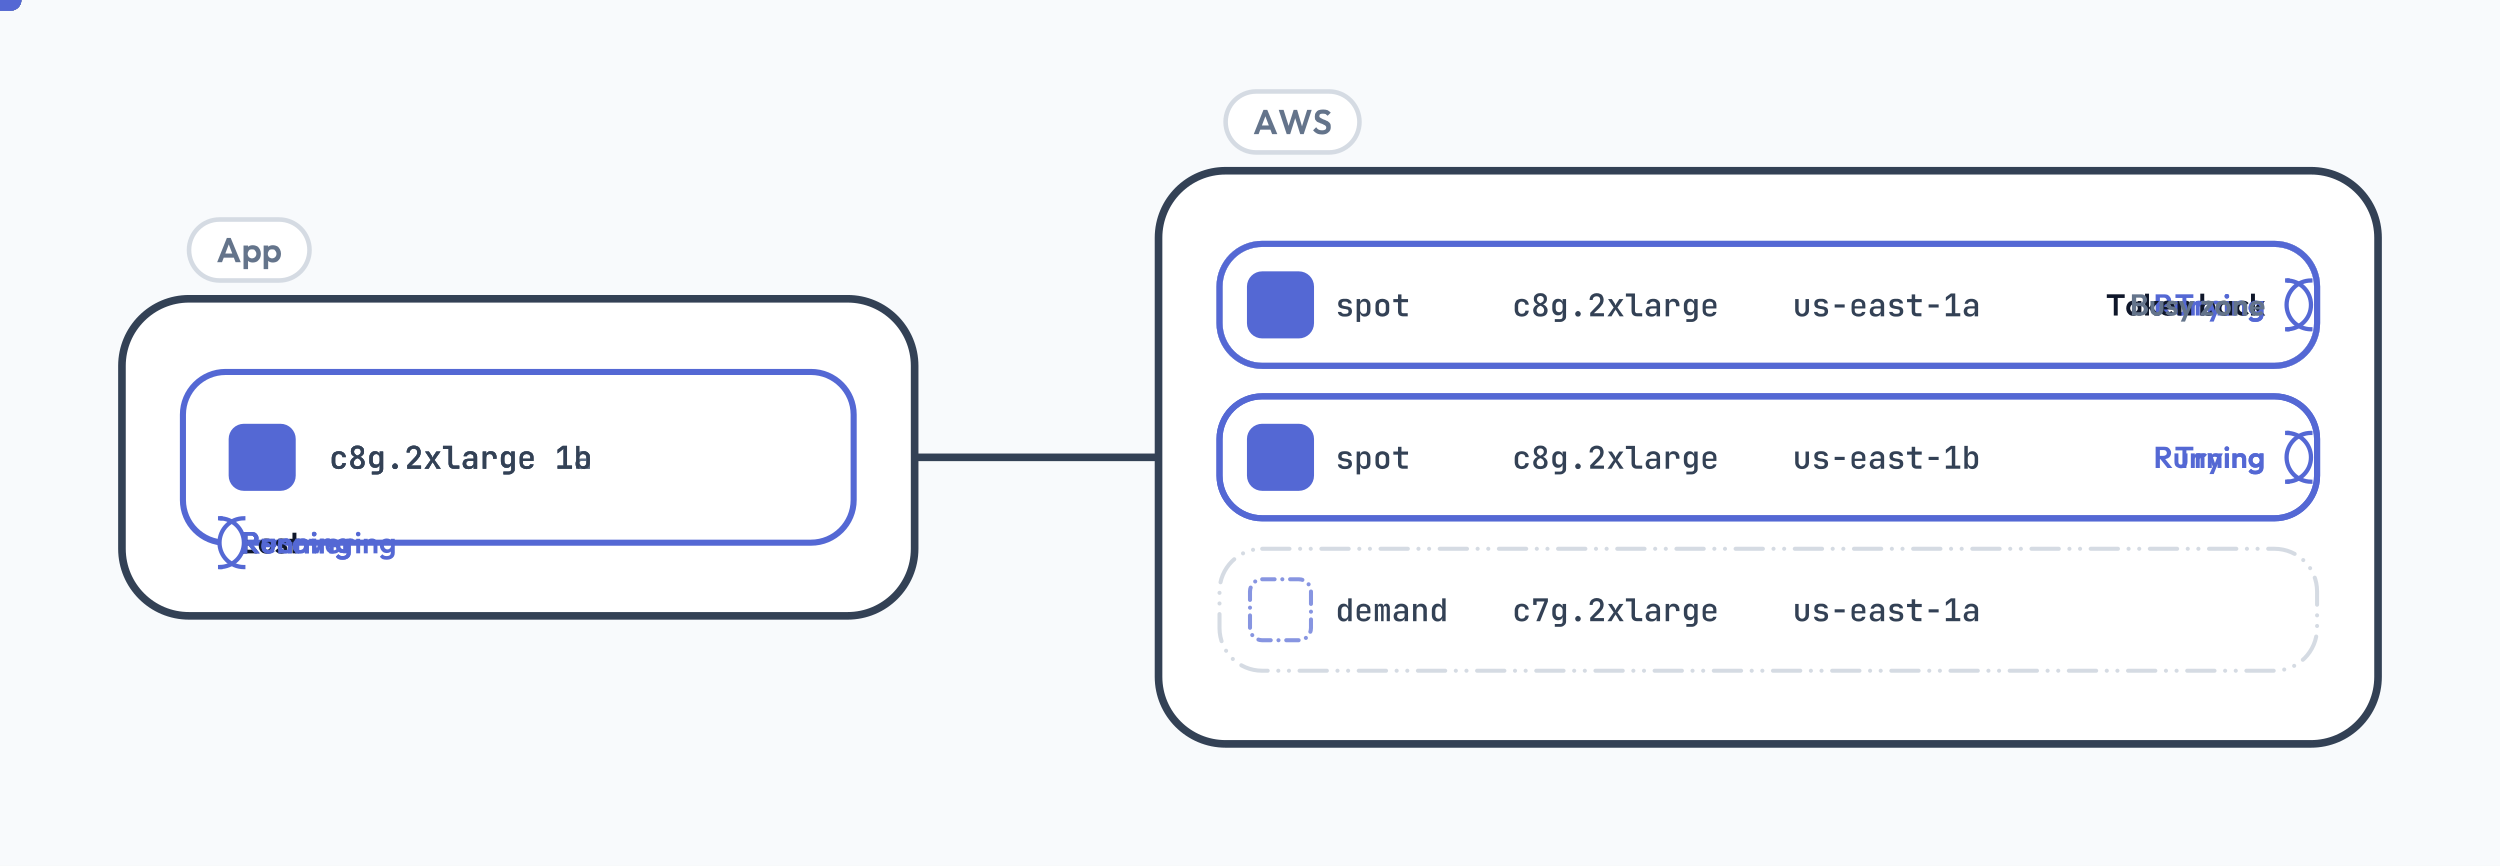
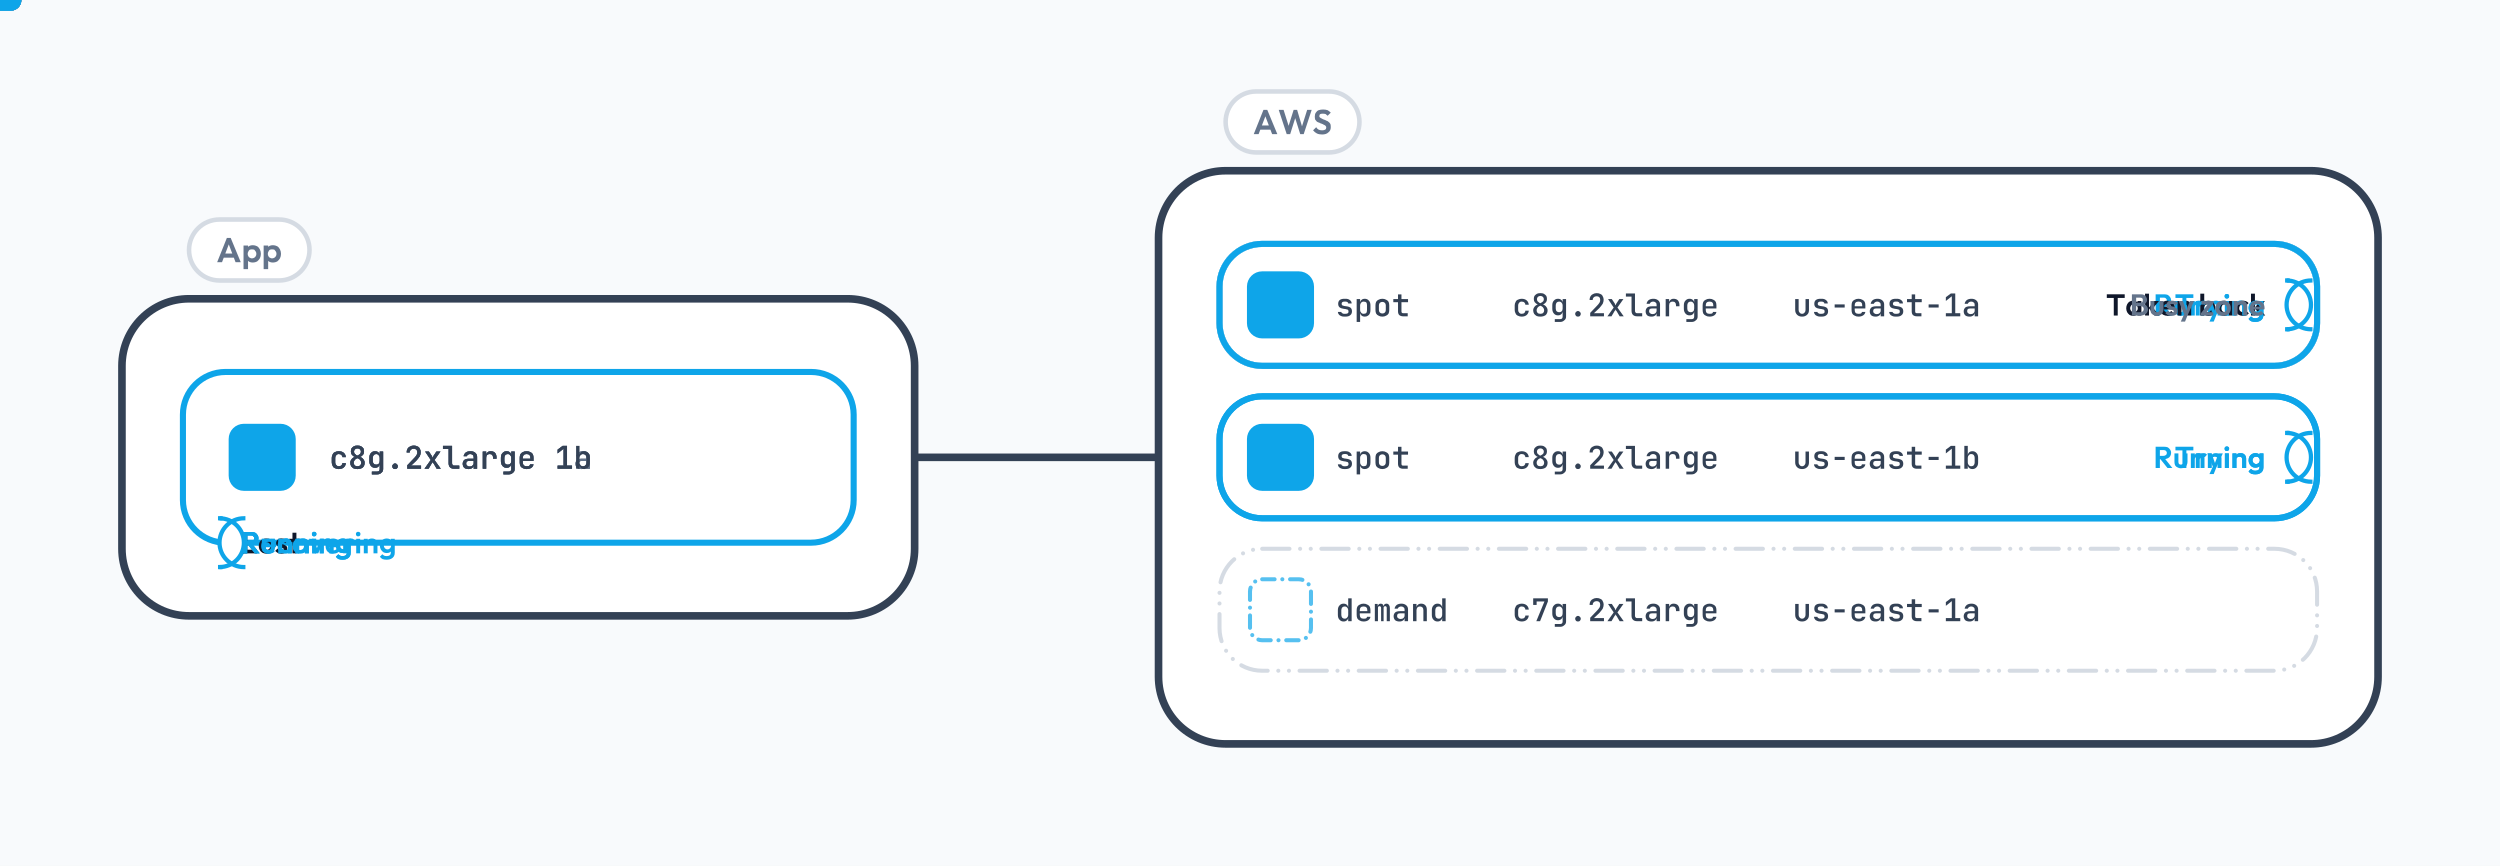
<svg xmlns="http://www.w3.org/2000/svg" viewBox="0 0 820 284" width="820" height="284">
  <style>
@keyframes a1{-1.420%{opacity:0}0.000%{opacity:1}19.318%{opacity:1}20.739%{opacity:0}100.000%{opacity:0}}
.a1{animation:a1 26.40s ease-in-out infinite}
@keyframes a2{0.000%{opacity:0}17.898%{opacity:0}19.318%{opacity:1}95.455%{opacity:1}96.875%{opacity:0}100.000%{opacity:0}}
.a2{animation:a2 26.40s ease-in-out infinite}
@keyframes a3{0.000%{opacity:1}19.318%{opacity:1}22.159%{opacity:0}98.295%{opacity:0}100.000%{opacity:1}}
.a3{animation:a3 26.40s ease-in-out infinite}
@keyframes a4{0.000%{opacity:0}53.693%{opacity:0}55.114%{opacity:1}59.659%{opacity:1}61.080%{opacity:0}100.000%{opacity:0}}
.a4{animation:a4 26.40s ease-in-out infinite}
@keyframes a5{0.000%{opacity:0}69.602%{opacity:0}71.023%{opacity:1}75.568%{opacity:1}76.989%{opacity:0}100.000%{opacity:0}}
.a5{animation:a5 26.40s ease-in-out infinite}
@keyframes a6{0.000%{opacity:0}74.148%{opacity:0}75.568%{opacity:1}95.455%{opacity:1}96.875%{opacity:0}100.000%{opacity:0}}
.a6{animation:a6 26.40s ease-in-out infinite}
@keyframes a7{0.000%{opacity:0}74.716%{opacity:0}76.136%{opacity:1}95.455%{opacity:1}96.875%{opacity:0}100.000%{opacity:0}}
.a7{animation:a7 26.40s ease-in-out infinite}
@keyframes a8{0.000%{transform:translate(-50.65px,0px)}19.318%{transform:translate(-50.65px,0px)}21.023%{transform:translate(-66.17px,0px)}55.114%{transform:translate(-66.17px,0px)}56.818%{transform:translate(-43.65px,0px)}59.659%{transform:translate(-43.65px,0px)}61.364%{transform:translate(-58.43px,0px)}100.000%{transform:translate(-58.43px,0px)}}
.a8{animation:a8 26.40s ease-in-out infinite}
@keyframes a9{0.000%{transform:translate(-42.65px,0px) scaleX(34.65)}19.318%{transform:translate(-42.65px,0px) scaleX(34.65)}21.023%{transform:translate(-58.17px,0px) scaleX(50.17)}55.114%{transform:translate(-58.17px,0px) scaleX(50.17)}56.818%{transform:translate(-35.65px,0px) scaleX(27.65)}59.659%{transform:translate(-35.65px,0px) scaleX(27.65)}61.364%{transform:translate(-50.43px,0px) scaleX(42.43)}100.000%{transform:translate(-50.43px,0px) scaleX(42.43)}}
.a9{animation:a9 26.40s ease-in-out infinite}
@keyframes a10{0.000%{transform:translate(-8.00px,0px)}19.318%{transform:translate(-8.00px,0px)}21.023%{transform:translate(-8.00px,0px)}55.114%{transform:translate(-8.00px,0px)}56.818%{transform:translate(-8.00px,0px)}59.659%{transform:translate(-8.00px,0px)}61.364%{transform:translate(-8.00px,0px)}100.000%{transform:translate(-8.00px,0px)}}
.a10{animation:a10 26.40s ease-in-out infinite}
- @keyframes a11{0.000%{stroke:#5468d4}19.318%{stroke:#5468d4}21.023%{stroke:#0f172a}55.114%{stroke:#0f172a}56.818%{stroke:#5468d4}59.659%{stroke:#5468d4}61.364%{stroke:#64748b}100.000%{stroke:#64748b}}
+ @keyframes a11{0.000%{stroke:#0ea5e9}19.318%{stroke:#0ea5e9}21.023%{stroke:#0f172a}55.114%{stroke:#0f172a}56.818%{stroke:#0ea5e9}59.659%{stroke:#0ea5e9}61.364%{stroke:#64748b}100.000%{stroke:#64748b}}
.a11{animation:a11 26.40s ease-in-out infinite}
@keyframes a12{0.000%{opacity:1}19.318%{opacity:1}20.170%{opacity:0}100.000%{opacity:0}}
.a12{animation:a12 26.40s ease-in-out infinite}
@keyframes a13{0.000%{opacity:0}20.170%{opacity:0}21.023%{opacity:1}55.114%{opacity:1}55.966%{opacity:0}100.000%{opacity:0}}
.a13{animation:a13 26.40s ease-in-out infinite}
@keyframes a14{0.000%{opacity:0}55.966%{opacity:0}56.818%{opacity:1}59.659%{opacity:1}60.511%{opacity:0}100.000%{opacity:0}}
.a14{animation:a14 26.40s ease-in-out infinite}
@keyframes a15{0.000%{opacity:0}60.511%{opacity:0}61.364%{opacity:1}100.000%{opacity:1}}
.a15{animation:a15 26.40s ease-in-out infinite}
@keyframes a16{0.000%{opacity:1}95.455%{opacity:1}97.159%{opacity:0}100.000%{opacity:0}}
.a16{animation:a16 26.40s ease-in-out infinite}
@keyframes a17{0.000%{transform:translate(-43.65px,0px)}71.023%{transform:translate(-43.65px,0px)}75.568%{transform:translate(-43.65px,0px)}77.273%{transform:translate(-50.65px,0px)}100.000%{transform:translate(-50.65px,0px)}}
.a17{animation:a17 26.40s ease-in-out infinite}
@keyframes a18{0.000%{transform:translate(-35.65px,0px) scaleX(27.65)}71.023%{transform:translate(-35.65px,0px) scaleX(27.65)}75.568%{transform:translate(-35.65px,0px) scaleX(27.65)}77.273%{transform:translate(-42.65px,0px) scaleX(34.65)}100.000%{transform:translate(-42.65px,0px) scaleX(34.65)}}
.a18{animation:a18 26.40s ease-in-out infinite}
@keyframes a19{0.000%{transform:translate(-8.00px,0px)}71.023%{transform:translate(-8.00px,0px)}75.568%{transform:translate(-8.00px,0px)}77.273%{transform:translate(-8.00px,0px)}100.000%{transform:translate(-8.00px,0px)}}
.a19{animation:a19 26.40s ease-in-out infinite}
- @keyframes a20{0.000%{stroke:#5468d4}71.023%{stroke:#5468d4}75.568%{stroke:#5468d4}77.273%{stroke:#5468d4}100.000%{stroke:#5468d4}}
+ @keyframes a20{0.000%{stroke:#0ea5e9}71.023%{stroke:#0ea5e9}75.568%{stroke:#0ea5e9}77.273%{stroke:#0ea5e9}100.000%{stroke:#0ea5e9}}
.a20{animation:a20 26.40s ease-in-out infinite}
@keyframes a21{0.000%{opacity:0}71.023%{opacity:0}72.727%{opacity:1}75.568%{opacity:1}76.420%{opacity:0}100.000%{opacity:0}}
.a21{animation:a21 26.40s ease-in-out infinite}
@keyframes a22{0.000%{opacity:0}76.420%{opacity:0}77.273%{opacity:1}100.000%{opacity:1}}
.a22{animation:a22 26.40s ease-in-out infinite}
@keyframes a23{0.000%{opacity:0}71.023%{opacity:0}72.727%{opacity:1}95.455%{opacity:1}97.159%{opacity:0}100.000%{opacity:0}}
.a23{animation:a23 26.40s ease-in-out infinite}
@keyframes a24{0.000%{opacity:0}40.057%{opacity:0}40.909%{opacity:1}81.250%{opacity:1}82.102%{opacity:0}100.000%{opacity:0}}
.a24{animation:a24 26.40s ease-in-out infinite}
@keyframes a25{0.000%{opacity:1}40.909%{opacity:1}41.761%{opacity:0}81.250%{opacity:0}82.102%{opacity:1}100.000%{opacity:1}}
.a25{animation:a25 26.40s ease-in-out infinite}
@keyframes a26{0.000%{opacity:1}40.909%{opacity:1}42.614%{opacity:0}81.250%{opacity:0}82.955%{opacity:1}100.000%{opacity:1}}
.a26{animation:a26 26.40s ease-in-out infinite}
@keyframes a27{0.000%{opacity:1}40.909%{opacity:1}42.614%{opacity:0.35}50.000%{opacity:0.35}51.136%{opacity:0}98.295%{opacity:0}100.000%{opacity:1}}
.a27{animation:a27 26.40s ease-in-out infinite}
@keyframes a28{0.000%{opacity:0}50.000%{opacity:0}51.136%{opacity:1}65.909%{opacity:1}67.045%{opacity:0}100.000%{opacity:0}}
.a28{animation:a28 26.40s ease-in-out infinite}
@keyframes a29{0.000%{opacity:0}65.909%{opacity:0}67.045%{opacity:1}98.295%{opacity:1}99.432%{opacity:0}100.000%{opacity:0}}
.a29{animation:a29 26.40s ease-in-out infinite}
@keyframes a30{0.000%{transform:translate(0.00px,0px)}40.909%{transform:translate(0.00px,0px)}42.614%{transform:translate(0.00px,0px)}50.000%{transform:translate(0.00px,0px)}51.705%{transform:translate(0.00px,0px)}81.250%{transform:translate(0.00px,0px)}82.955%{transform:translate(0.00px,0px)}100.000%{transform:translate(0.00px,0px)}}
.a30{animation:a30 26.40s ease-in-out infinite}
@keyframes a31{0.000%{transform:translate(8.00px,0px) scaleX(34.65)}40.909%{transform:translate(8.00px,0px) scaleX(34.65)}42.614%{transform:translate(8.00px,0px) scaleX(17.50)}50.000%{transform:translate(8.00px,0px) scaleX(17.50)}51.705%{transform:translate(8.00px,0px) scaleX(49.07)}81.250%{transform:translate(8.00px,0px) scaleX(49.07)}82.955%{transform:translate(8.00px,0px) scaleX(34.65)}100.000%{transform:translate(8.00px,0px) scaleX(34.65)}}
.a31{animation:a31 26.40s ease-in-out infinite}
@keyframes a32{0.000%{transform:translate(42.65px,0px)}40.909%{transform:translate(42.65px,0px)}42.614%{transform:translate(25.50px,0px)}50.000%{transform:translate(25.50px,0px)}51.705%{transform:translate(57.07px,0px)}81.250%{transform:translate(57.07px,0px)}82.955%{transform:translate(42.65px,0px)}100.000%{transform:translate(42.65px,0px)}}
.a32{animation:a32 26.40s ease-in-out infinite}
- @keyframes a33{0.000%{stroke:#5468d4}40.909%{stroke:#5468d4}42.614%{stroke:#0f172a}50.000%{stroke:#0f172a}51.705%{stroke:#5468d4}81.250%{stroke:#5468d4}82.955%{stroke:#5468d4}100.000%{stroke:#5468d4}}
+ @keyframes a33{0.000%{stroke:#0ea5e9}40.909%{stroke:#0ea5e9}42.614%{stroke:#0f172a}50.000%{stroke:#0f172a}51.705%{stroke:#0ea5e9}81.250%{stroke:#0ea5e9}82.955%{stroke:#0ea5e9}100.000%{stroke:#0ea5e9}}
.a33{animation:a33 26.40s ease-in-out infinite}
@keyframes a34{0.000%{opacity:1}40.909%{opacity:1}41.761%{opacity:0}100.000%{opacity:0}}
.a34{animation:a34 26.40s ease-in-out infinite}
@keyframes a35{0.000%{opacity:0}41.761%{opacity:0}42.614%{opacity:1}50.000%{opacity:1}50.852%{opacity:0}100.000%{opacity:0}}
.a35{animation:a35 26.40s ease-in-out infinite}
@keyframes a36{0.000%{opacity:0}50.852%{opacity:0}51.705%{opacity:1}81.250%{opacity:1}82.102%{opacity:0}100.000%{opacity:0}}
.a36{animation:a36 26.40s ease-in-out infinite}
@keyframes a37{0.000%{opacity:0}82.102%{opacity:0}82.955%{opacity:1}100.000%{opacity:1}}
.a37{animation:a37 26.40s ease-in-out infinite}
@keyframes a38{0.000%{opacity:1}100.000%{opacity:1}}
.a38{animation:a38 26.40s ease-in-out infinite}
@keyframes a39{0.000%{transform:translate(280.0px,150.0px);opacity:0}4.489%{transform:translate(280.0px,150.0px);opacity:0}4.551%{transform:translate(280.0px,150.0px);opacity:1}9.659%{transform:translate(390.0px,150.0px);opacity:1}10.114%{transform:translate(390.0px,150.0px);opacity:0}100.000%{transform:translate(390.0px,150.0px);opacity:0}}
.a39{animation:a39 26.40s linear infinite}
@keyframes a40{0.000%{transform:translate(390.0px,150.0px);opacity:0}10.739%{transform:translate(390.0px,150.0px);opacity:0}10.801%{transform:translate(390.0px,150.0px);opacity:1}15.909%{transform:translate(280.0px,150.0px);opacity:1}16.364%{transform:translate(280.0px,150.0px);opacity:0}100.000%{transform:translate(280.0px,150.0px);opacity:0}}
.a40{animation:a40 26.40s linear infinite}
@keyframes a41{0.000%{transform:translate(280.0px,150.0px);opacity:0}28.352%{transform:translate(280.0px,150.0px);opacity:0}28.415%{transform:translate(280.0px,150.0px);opacity:1}33.523%{transform:translate(390.0px,150.0px);opacity:1}33.977%{transform:translate(390.0px,150.0px);opacity:0}100.000%{transform:translate(390.0px,150.0px);opacity:0}}
.a41{animation:a41 26.40s linear infinite}
@keyframes a42{0.000%{transform:translate(390.0px,150.0px);opacity:0}34.602%{transform:translate(390.0px,150.0px);opacity:0}34.665%{transform:translate(390.0px,150.0px);opacity:1}39.773%{transform:translate(280.0px,150.0px);opacity:1}40.227%{transform:translate(280.0px,150.0px);opacity:0}100.000%{transform:translate(280.0px,150.0px);opacity:0}}
.a42{animation:a42 26.40s linear infinite}
@keyframes a43{0.000%{transform:translate(280.0px,150.0px);opacity:0}49.943%{transform:translate(280.0px,150.0px);opacity:0}50.006%{transform:translate(280.0px,150.0px);opacity:1}53.309%{transform:translate(390.0px,150.0px);opacity:1}54.813%{transform:translate(390.0px,100.0px);opacity:1}55.114%{transform:translate(400.0px,100.0px);opacity:1}55.568%{transform:translate(400.0px,100.0px);opacity:0}100.000%{transform:translate(400.0px,100.0px);opacity:0}}
.a43{animation:a43 26.40s linear infinite}
@keyframes a44{0.000%{transform:translate(400.0px,100.0px);opacity:0}60.170%{transform:translate(400.0px,100.0px);opacity:0}60.233%{transform:translate(400.0px,100.0px);opacity:1}60.528%{transform:translate(390.0px,100.0px);opacity:1}62.032%{transform:translate(390.0px,150.0px);opacity:1}65.341%{transform:translate(280.0px,150.0px);opacity:1}65.795%{transform:translate(280.0px,150.0px);opacity:0}100.000%{transform:translate(280.0px,150.0px);opacity:0}}
.a44{animation:a44 26.40s linear infinite}
@keyframes a45{0.000%{transform:translate(280.0px,150.0px);opacity:0}65.852%{transform:translate(280.0px,150.0px);opacity:0}65.915%{transform:translate(280.0px,150.0px);opacity:1}70.597%{transform:translate(390.0px,150.0px);opacity:1}70.597%{transform:translate(390.0px,150.0px);opacity:1}71.023%{transform:translate(400.0px,150.0px);opacity:1}71.477%{transform:translate(400.0px,150.0px);opacity:0}100.000%{transform:translate(400.0px,150.0px);opacity:0}}
.a45{animation:a45 26.40s linear infinite}
@keyframes a46{0.000%{transform:translate(400.0px,150.0px);opacity:0}76.080%{transform:translate(400.0px,150.0px);opacity:0}76.142%{transform:translate(400.0px,150.0px);opacity:1}76.562%{transform:translate(390.0px,150.0px);opacity:1}76.562%{transform:translate(390.0px,150.0px);opacity:1}81.250%{transform:translate(280.0px,150.0px);opacity:1}81.705%{transform:translate(280.0px,150.0px);opacity:0}100.000%{transform:translate(280.0px,150.0px);opacity:0}}
.a46{animation:a46 26.40s linear infinite}
</style>
  <rect width="820" height="284" fill="#f8fafc" />
  <defs>
    <path id="g0" d="M2 0 30 -70H41L70 0H55L33 -58H38L16 0ZM17 -13V-25H55V-13Z" />
    <path id="g1" d="M25 0 2 -70H16L33 -16H28L45 -70H55L71 -16H67L84 -70H97L74 0H64L47 -54H52L35 0Z" />
    <path id="g2" d="M28 1Q19 1 13 -2Q7 -5 2 -11L11 -20Q14 -15 18 -13Q22 -11 28 -11Q34 -11 37 -13Q40 -15 40 -19Q40 -22 38 -24Q36 -26 33 -27Q30 -29 27 -30Q23 -31 20 -33Q16 -34 13 -36Q10 -39 8 -42Q7 -46 7 -51Q7 -58 10 -62Q13 -67 18 -69Q24 -71 31 -71Q38 -71 44 -69Q49 -66 53 -62L44 -53Q41 -56 38 -58Q34 -59 30 -59Q26 -59 23 -58Q20 -56 20 -52Q20 -49 22 -48Q24 -46 27 -45Q30 -43 33 -42Q37 -41 40 -39Q44 -38 47 -35Q50 -33 52 -29Q53 -26 53 -20Q53 -10 46 -5Q40 1 28 1Z" />
    <path id="g3" d="M28 1Q22 1 18 -1Q13 -3 11 -6Q8 -10 8 -14H19Q19 -11 22 -10Q24 -8 28 -8H32Q37 -8 40 -10Q42 -12 42 -15Q42 -19 40 -21Q38 -22 33 -23L26 -24Q18 -25 13 -29Q9 -33 9 -40Q9 -48 14 -52Q19 -56 29 -56H33Q41 -56 46 -52Q52 -48 52 -41H41Q41 -44 39 -45Q36 -47 33 -47H29Q24 -47 22 -45Q20 -43 20 -40Q20 -37 22 -35Q24 -34 28 -33L35 -32Q44 -31 49 -27Q53 -23 53 -16Q53 -8 48 -4Q43 1 32 1Z" />
    <path id="g4" d="M8 18V-55H19V-44H21L19 -42Q19 -49 23 -52Q27 -56 34 -56Q42 -56 47 -50Q52 -45 52 -35V-20Q52 -13 50 -9Q48 -4 44 -2Q40 1 34 1Q27 1 23 -3Q19 -7 19 -13L21 -10H19L19 2V18ZM30 -8Q36 -8 39 -11Q41 -15 41 -20V-35Q41 -41 39 -44Q36 -47 30 -47Q25 -47 22 -43Q19 -40 19 -35V-20Q19 -15 22 -12Q25 -8 30 -8Z" />
    <path id="g5" d="M30 1Q23 1 18 -2Q13 -4 10 -9Q8 -14 8 -20V-35Q8 -41 10 -46Q13 -51 18 -53Q23 -56 30 -56Q37 -56 42 -53Q47 -51 50 -46Q52 -41 52 -35V-20Q52 -14 50 -9Q47 -4 42 -2Q37 1 30 1ZM30 -9Q35 -9 38 -12Q41 -15 41 -20V-35Q41 -40 38 -43Q35 -46 30 -46Q25 -46 22 -43Q19 -40 19 -35V-20Q19 -15 22 -12Q25 -9 30 -9Z" />
    <path id="g6" d="M36 0Q29 0 24 -4Q20 -8 20 -16V-45H5V-55H20V-70H31V-55H52V-45H31V-16Q31 -10 36 -10H51V0Z" />
    <path id="g7" d="M30 1Q24 1 18 -2Q13 -4 11 -9Q8 -14 8 -20V-35Q8 -41 11 -46Q13 -51 18 -53Q24 -56 30 -56Q40 -56 46 -51Q52 -46 53 -37H42Q42 -41 39 -44Q36 -47 30 -47Q25 -47 22 -43Q19 -40 19 -35V-20Q19 -15 22 -12Q25 -8 30 -8Q36 -8 39 -11Q42 -14 42 -18H53Q52 -9 46 -4Q40 1 30 1Z" />
    <path id="g8" d="M30 1Q23 1 18 -1Q13 -4 10 -8Q7 -13 7 -19Q7 -25 11 -30Q14 -35 22 -38L32 -43Q36 -45 39 -48Q41 -51 41 -55Q41 -59 38 -62Q35 -65 30 -65Q25 -65 22 -62Q19 -59 19 -55Q19 -51 21 -48Q24 -45 27 -43L38 -38Q46 -35 49 -30Q53 -25 53 -19Q53 -10 47 -4Q40 1 30 1ZM30 -8Q36 -8 39 -11Q42 -14 42 -19Q42 -23 40 -26Q38 -30 34 -32L23 -37Q16 -40 12 -45Q9 -49 9 -55Q9 -61 11 -65Q14 -69 19 -72Q23 -74 30 -74Q37 -74 41 -72Q46 -69 49 -65Q51 -61 51 -55Q51 -49 48 -45Q44 -40 37 -37L26 -32Q22 -30 20 -26Q18 -23 18 -19Q18 -14 21 -11Q24 -8 30 -8Z" />
    <path id="g9" d="M16 18V9H33Q37 9 39 7Q41 5 41 1V-5L41 -15H39L41 -17Q41 -11 37 -7Q33 -3 26 -3Q18 -3 13 -9Q8 -15 8 -24V-35Q8 -45 13 -50Q18 -56 26 -56Q33 -56 37 -52Q41 -49 41 -42L39 -44H41L41 -55H52V1Q52 9 46 13Q41 18 33 18ZM30 -13Q35 -13 38 -16Q41 -19 41 -25V-35Q41 -40 38 -43Q35 -47 30 -47Q25 -47 22 -44Q19 -40 19 -35V-25Q19 -19 22 -16Q25 -13 30 -13Z" />
    <path id="g10" d="M30 1Q26 1 24 -1Q21 -4 21 -8Q21 -12 24 -14Q26 -17 30 -17Q34 -17 36 -14Q39 -12 39 -8Q39 -4 36 -1Q34 1 30 1Z" />
    <path id="g11" d="M9 0V-11L31 -34Q36 -39 39 -44Q41 -48 41 -52Q41 -58 38 -61Q35 -64 30 -64Q24 -64 21 -61Q17 -58 17 -52H7Q7 -59 10 -64Q13 -69 18 -71Q23 -74 30 -74Q37 -74 42 -71Q47 -69 49 -64Q52 -59 52 -53Q52 -47 49 -40Q45 -34 38 -26L21 -10H53V0Z" />
    <path id="g12" d="M4 0 24 -28 6 -55H18L28 -40Q28 -39 29 -37Q30 -36 30 -35Q30 -36 31 -37Q32 -39 32 -40L42 -55H55L36 -28L56 0H43L33 -17Q32 -18 31 -19Q31 -21 30 -22Q30 -21 29 -19Q28 -18 27 -17L17 0Z" />
    <path id="g13" d="M38 0Q33 0 29 -2Q25 -4 23 -8Q21 -12 21 -17V-63H3V-73H32V-17Q32 -14 34 -12Q35 -10 38 -10H55V0Z" />
    <path id="g14" d="M25 1Q16 1 11 -3Q6 -8 6 -16Q6 -23 11 -28Q16 -32 26 -32H41V-37Q41 -42 38 -44Q35 -47 30 -47Q26 -47 23 -45Q20 -43 19 -40H9Q10 -47 16 -52Q22 -56 31 -56Q40 -56 46 -51Q52 -46 52 -38V0H41V-10H40L41 -12Q41 -6 37 -3Q32 1 25 1ZM28 -7Q34 -7 37 -10Q41 -13 41 -18V-25H26Q22 -25 19 -23Q17 -20 17 -16Q17 -12 20 -10Q23 -7 28 -7Z" />
    <path id="g15" d="M10 0V-55H21V-44H23L20 -38Q20 -47 24 -51Q28 -56 35 -56Q44 -56 49 -51Q54 -45 54 -36V-32H43V-35Q43 -41 40 -44Q38 -47 32 -47Q27 -47 24 -44Q21 -41 21 -35V0Z" />
    <path id="g16" d="M30 1Q23 1 18 -2Q13 -4 10 -9Q8 -14 8 -20V-35Q8 -41 10 -46Q13 -51 18 -53Q23 -56 30 -56Q37 -56 42 -53Q47 -51 50 -46Q52 -41 52 -35V-25H18V-20Q18 -14 21 -11Q24 -8 30 -8Q35 -8 38 -9Q41 -11 41 -14H52Q51 -7 45 -3Q39 1 30 1ZM42 -31V-35Q42 -41 39 -44Q36 -47 30 -47Q24 -47 21 -44Q18 -41 18 -35V-32L43 -32Z" />
    <path id="g17" d="M30 1Q20 1 14 -5Q8 -11 8 -20V-55H19V-20Q19 -15 22 -12Q25 -8 30 -8Q35 -8 38 -12Q41 -15 41 -20V-55H52V-20Q52 -10 46 -5Q40 1 30 1Z" />
    <path id="g18" d="M14 -28V-38H46V-28Z" />
    <path id="g19" d="M9 0V-10H28V-64L9 -49V-61L25 -73H39V-10H55V0Z" />
    <path id="g20" d="M34 1Q27 1 23 -3Q19 -6 19 -13L21 -10H19V0H8V-73H19V-57L19 -44H21L19 -42Q19 -48 23 -52Q27 -56 34 -56Q42 -56 47 -50Q52 -45 52 -35V-20Q52 -10 47 -5Q42 1 34 1ZM30 -8Q35 -8 38 -11Q41 -15 41 -20V-35Q41 -40 38 -44Q35 -47 30 -47Q25 -47 22 -43Q19 -40 19 -35V-20Q19 -15 22 -12Q25 -8 30 -8Z" />
    <path id="g21" d="M26 1Q18 1 13 -5Q8 -10 8 -20V-35Q8 -45 13 -50Q18 -56 26 -56Q33 -56 37 -52Q41 -48 41 -42L39 -44H41L41 -57V-73H52V0H41V-10H39L41 -13Q41 -6 37 -3Q33 1 26 1ZM30 -8Q35 -8 38 -12Q41 -15 41 -20V-35Q41 -40 38 -43Q35 -47 30 -47Q25 -47 22 -44Q19 -40 19 -35V-20Q19 -15 22 -11Q25 -8 30 -8Z" />
    <path id="g22" d="M6 0V-55H15V-48H17L15 -46Q15 -51 18 -53Q20 -56 25 -56Q29 -56 32 -53Q34 -49 34 -43L32 -48H35L34 -46Q34 -51 36 -53Q39 -56 43 -56Q48 -56 51 -52Q54 -48 54 -42V0H44V-42Q44 -45 43 -46Q42 -48 39 -48Q37 -48 35 -46Q34 -45 34 -42V0H26V-42Q26 -45 25 -46Q23 -48 21 -48Q18 -48 17 -46Q16 -45 16 -42V0Z" />
    <path id="g23" d="M8 0V-55H19V-44H22L19 -42Q19 -49 23 -52Q27 -56 34 -56Q42 -56 47 -51Q52 -46 52 -37V0H41V-35Q41 -41 38 -44Q35 -47 30 -47Q25 -47 22 -44Q19 -40 19 -35V0Z" />
    <path id="g24" d="M17 0 43 -63H18V-52H7V-73H54V-63L29 0Z" />
    <path id="g25" d="M17 -29V-40H33Q38 -40 41 -43Q44 -45 44 -50Q44 -54 41 -56Q39 -59 34 -59H17V-70H35Q42 -70 47 -68Q52 -65 55 -60Q58 -56 58 -50Q58 -44 55 -39Q52 -34 47 -32Q41 -29 34 -29ZM7 0V-70H21V0ZM46 0 22 -30 35 -34 62 0Z" />
    <path id="g26" d="M26 1Q20 1 15 -2Q10 -4 7 -9Q5 -14 5 -20V-48H18V-21Q18 -18 19 -15Q20 -13 22 -12Q24 -11 26 -11Q30 -11 33 -14Q35 -16 35 -21V-48H48V-20Q48 -14 45 -9Q43 -4 38 -2Q33 1 26 1Z" />
    <path id="g27" d="M38 0V-28Q38 -32 36 -35Q33 -37 29 -37Q26 -37 24 -36Q21 -35 20 -33Q19 -31 19 -28L14 -30Q14 -36 16 -40Q19 -44 23 -47Q27 -49 33 -49Q38 -49 42 -47Q47 -44 49 -40Q51 -35 51 -31V0ZM6 0V-48H19V0Z" />
    <path id="g28" d="M6 0V-48H19V0ZM12 -56Q9 -56 7 -58Q5 -60 5 -64Q5 -67 7 -69Q9 -71 12 -71Q16 -71 18 -69Q20 -67 20 -64Q20 -60 18 -58Q16 -56 12 -56Z" />
    <path id="g29" d="M26 21Q18 21 12 19Q6 16 3 11L11 3Q14 6 18 8Q21 9 26 9Q32 9 36 6Q39 3 39 -2V-14L41 -25L39 -36V-48H52V-2Q52 5 49 10Q46 15 40 18Q34 21 26 21ZM25 -1Q19 -1 14 -4Q9 -8 6 -13Q3 -19 3 -25Q3 -32 6 -38Q9 -43 14 -46Q19 -49 25 -49Q31 -49 35 -47Q39 -45 41 -41Q44 -38 44 -33V-18Q44 -13 41 -9Q39 -5 35 -3Q31 -1 25 -1ZM28 -13Q32 -13 34 -15Q37 -16 38 -19Q40 -22 40 -25Q40 -29 38 -32Q37 -34 34 -36Q32 -37 28 -37Q24 -37 22 -36Q19 -34 18 -32Q16 -29 16 -25Q16 -22 18 -19Q19 -16 22 -15Q24 -13 28 -13Z" />
    <path id="g30" d="M25 0V-69H38V0ZM2 -58V-70H61V-58Z" />
    <path id="g31" d="M26 1Q19 1 14 -2Q9 -6 6 -11Q3 -17 3 -24Q3 -31 6 -37Q9 -43 14 -46Q19 -49 26 -49Q31 -49 35 -47Q39 -45 42 -41Q44 -38 44 -33V-15Q44 -11 42 -7Q39 -3 35 -1Q31 1 26 1ZM28 -11Q34 -11 37 -15Q41 -18 41 -24Q41 -28 39 -31Q38 -34 35 -36Q32 -37 28 -37Q25 -37 22 -36Q19 -34 18 -31Q16 -28 16 -24Q16 -20 18 -17Q19 -14 22 -13Q25 -11 28 -11ZM40 0V-13L42 -25L40 -36V-48H53V0Z" />
    <path id="g32" d="M37 0 18 -25 36 -48H52L30 -22L30 -28L53 0ZM6 0V-72H19V0Z" />
    <path id="g33" d="M29 1Q21 1 15 -2Q9 -5 6 -11Q3 -17 3 -24Q3 -31 6 -37Q9 -43 15 -46Q21 -49 28 -49Q35 -49 40 -46Q46 -43 49 -38Q52 -32 52 -25Q52 -24 52 -23Q51 -21 51 -20L10 -20V-29L45 -29L40 -25Q40 -30 38 -33Q37 -35 34 -37Q32 -38 28 -38Q24 -38 21 -37Q18 -35 17 -32Q15 -29 15 -24Q15 -20 17 -17Q19 -13 22 -12Q25 -10 29 -10Q32 -10 35 -11Q38 -13 41 -15L48 -7Q45 -3 40 -1Q35 1 29 1Z" />
    <path id="g34" d="M33 1Q27 1 23 -1Q19 -3 16 -7Q14 -11 14 -16V-33Q14 -38 16 -41Q19 -45 23 -47Q27 -49 33 -49Q39 -49 45 -46Q50 -43 53 -37Q56 -31 56 -24Q56 -17 53 -11Q50 -6 45 -2Q39 1 33 1ZM6 0V-72H19V-36L17 -25L19 -13V0ZM30 -11Q34 -11 37 -13Q39 -14 41 -17Q43 -20 43 -24Q43 -28 41 -31Q39 -34 37 -36Q34 -37 30 -37Q27 -37 24 -36Q21 -34 20 -31Q18 -28 18 -24Q18 -20 20 -17Q21 -14 24 -13Q27 -11 30 -11Z" />
    <path id="g35" d="M29 1Q21 1 15 -2Q9 -6 6 -11Q3 -17 3 -24Q3 -31 6 -37Q9 -43 15 -46Q21 -49 29 -49Q34 -49 39 -47Q44 -45 47 -41L39 -33Q37 -35 34 -36Q32 -37 29 -37Q25 -37 22 -35Q19 -34 18 -31Q16 -28 16 -24Q16 -20 18 -17Q19 -15 22 -13Q25 -11 29 -11Q32 -11 35 -12Q37 -13 39 -16L48 -7Q44 -3 39 -1Q34 1 29 1Z" />
    <path id="g36" d="M6 0V-48H19V0ZM19 -27 14 -30Q15 -39 19 -44Q23 -49 31 -49Q35 -49 38 -48Q40 -47 43 -44L35 -35Q33 -36 32 -37Q30 -37 28 -37Q24 -37 22 -35Q19 -32 19 -27Z" />
    <path id="g37" d="M21 0 1 -48H15L28 -11H24L38 -48H52L30 0ZM8 20 22 -11 30 0 22 20Z" />
    <path id="g38" d="M17 0V-11H36Q40 -11 43 -14Q46 -17 46 -21Q46 -24 45 -26Q43 -29 41 -30Q39 -31 36 -31H17V-42H34Q38 -42 41 -44Q43 -46 43 -51Q43 -55 41 -57Q38 -59 34 -59H17V-70H36Q43 -70 47 -68Q52 -65 54 -61Q57 -57 57 -52Q57 -46 53 -42Q50 -37 43 -35L43 -40Q51 -37 55 -32Q60 -27 60 -20Q60 -15 57 -10Q54 -5 49 -3Q43 0 36 0ZM7 0V-70H21V0Z" />
    <path id="g39" d="M22 1Q18 1 14 0Q10 -1 7 -3Q4 -5 1 -8L9 -16Q12 -13 15 -11Q18 -10 22 -10Q25 -10 27 -11Q29 -12 29 -14Q29 -16 27 -17Q25 -18 22 -19Q20 -19 17 -20Q14 -21 11 -23Q8 -24 6 -27Q4 -30 4 -34Q4 -39 7 -42Q9 -46 13 -48Q17 -49 23 -49Q29 -49 34 -47Q39 -45 42 -41L34 -33Q32 -36 29 -37Q26 -38 23 -38Q20 -38 19 -37Q17 -37 17 -35Q17 -33 19 -32Q21 -31 23 -30Q26 -30 29 -29Q32 -28 35 -26Q38 -24 40 -22Q41 -19 41 -14Q41 -7 36 -3Q31 1 22 1Z" />
    <path id="g40" d="M2 -7 28 -41H44L18 -7ZM2 0V-7L13 -11H43V0ZM4 -37V-48H44V-41L33 -37Z" />
    <path id="g41" d="M28 1Q21 1 15 -2Q9 -6 6 -11Q3 -17 3 -24Q3 -31 6 -37Q9 -43 15 -46Q21 -49 28 -49Q36 -49 42 -46Q47 -43 51 -37Q54 -31 54 -24Q54 -17 51 -11Q48 -6 42 -2Q36 1 28 1ZM28 -11Q32 -11 35 -13Q38 -14 39 -17Q41 -20 41 -24Q41 -28 39 -31Q38 -34 35 -35Q32 -37 28 -37Q25 -37 22 -35Q19 -34 18 -31Q16 -28 16 -24Q16 -20 18 -17Q19 -14 22 -13Q25 -11 28 -11Z" />
    <path id="g42" d="M33 1Q27 1 23 -1Q19 -3 16 -7Q14 -11 14 -15V-33Q14 -37 16 -41Q19 -45 23 -47Q27 -49 33 -49Q39 -49 45 -46Q50 -43 53 -37Q56 -31 56 -24Q56 -17 53 -11Q50 -6 45 -2Q39 1 33 1ZM6 20V-48H19V-36L17 -24L19 -12V20ZM30 -11Q34 -11 37 -13Q39 -14 41 -17Q43 -20 43 -24Q43 -28 41 -31Q39 -34 37 -36Q34 -37 30 -37Q27 -37 24 -36Q21 -34 20 -31Q18 -28 18 -24Q18 -20 20 -17Q21 -14 24 -13Q27 -11 30 -11Z" />
    <path id="g43" d="M7 0V-70H21V0ZM17 0V-12H53V0Z" />
    <path id="g44" d="M13 0V-68H26V0ZM2 -37V-48H37V-37Z" />
    <path id="g45" d="M21 0 0 -48H15L30 -8H23L38 -48H52L31 0Z" />
  </defs>
  <path d="M300,150.0 L380,150.0" fill="none" stroke="#334155" stroke-width="2.5" stroke-linecap="round" stroke-linejoin="round" />
  <rect x="380" y="56" width="400" height="188" rx="22" fill="#ffffff" />
  <rect x="380" y="56" width="400" height="188" rx="22" fill="none" stroke="#334155" stroke-width="2.5" />
  <rect x="402.00" y="30" width="43.90" height="20" rx="10" fill="#ffffff" stroke="#d5dbe3" stroke-width="1.5" />
  <g transform="translate(411.00,44.00) scale(0.1138)" fill="#64748b">
    <use href="#g0" x="0" />
    <use href="#g1" x="72" />
    <use href="#g2" x="171" />
  </g>
  <rect x="400" y="80.0" width="360" height="40" rx="14" fill="#ffffff" stroke="#d5dbe3" stroke-width="1.33" stroke-dasharray="8.95 3.48 0.01 3.48 0.01 3.48" stroke-linecap="round" />
  <g opacity=".7">
-     <rect x="410.0" y="90.0" width="20" height="20" rx="4.0" fill="none" stroke="#5468d4" stroke-width="1.33" stroke-dasharray="4.06 2.54 0.01 2.54" stroke-linecap="round" />
+     <rect x="410.0" y="90.0" width="20" height="20" rx="4.0" fill="none" stroke="#0ea5e9" stroke-width="1.33" stroke-dasharray="4.06 2.54 0.01 2.54" stroke-linecap="round" />
  </g>
  <g transform="translate(438.00,103.75) scale(0.10274)" fill="#334155">
    <use href="#g3" x="0" />
    <use href="#g4" x="60" />
    <use href="#g5" x="120" />
    <use href="#g6" x="180" />
  </g>
  <g transform="translate(496.00,103.75) scale(0.10274)" fill="#334155">
    <use href="#g7" x="0" />
    <use href="#g8" x="60" />
    <use href="#g9" x="120" />
    <use href="#g10" x="180" />
    <use href="#g11" x="240" />
    <use href="#g12" x="300" />
    <use href="#g13" x="360" />
    <use href="#g14" x="420" />
    <use href="#g15" x="480" />
    <use href="#g9" x="540" />
    <use href="#g16" x="600" />
  </g>
  <g transform="translate(588.00,103.75) scale(0.10274)" fill="#334155">
    <use href="#g17" x="0" />
    <use href="#g3" x="60" />
    <use href="#g18" x="120" />
    <use href="#g16" x="180" />
    <use href="#g14" x="240" />
    <use href="#g3" x="300" />
    <use href="#g6" x="360" />
    <use href="#g18" x="420" />
    <use href="#g19" x="480" />
    <use href="#g14" x="540" />
  </g>
  <rect x="400" y="130.0" width="360" height="40" rx="14" fill="#ffffff" stroke="#d5dbe3" stroke-width="1.33" stroke-dasharray="8.95 3.48 0.01 3.48 0.01 3.48" stroke-linecap="round" />
  <g opacity=".7">
-     <rect x="410.0" y="140.0" width="20" height="20" rx="4.0" fill="none" stroke="#5468d4" stroke-width="1.33" stroke-dasharray="4.06 2.54 0.01 2.54" stroke-linecap="round" />
+     <rect x="410.0" y="140.0" width="20" height="20" rx="4.0" fill="none" stroke="#0ea5e9" stroke-width="1.33" stroke-dasharray="4.06 2.54 0.01 2.54" stroke-linecap="round" />
  </g>
  <g transform="translate(438.00,153.75) scale(0.10274)" fill="#334155">
    <use href="#g3" x="0" />
    <use href="#g4" x="60" />
    <use href="#g5" x="120" />
    <use href="#g6" x="180" />
  </g>
  <g transform="translate(496.00,153.75) scale(0.10274)" fill="#334155">
    <use href="#g7" x="0" />
    <use href="#g8" x="60" />
    <use href="#g9" x="120" />
    <use href="#g10" x="180" />
    <use href="#g11" x="240" />
    <use href="#g12" x="300" />
    <use href="#g13" x="360" />
    <use href="#g14" x="420" />
    <use href="#g15" x="480" />
    <use href="#g9" x="540" />
    <use href="#g16" x="600" />
  </g>
  <g transform="translate(588.00,153.75) scale(0.10274)" fill="#334155">
    <use href="#g17" x="0" />
    <use href="#g3" x="60" />
    <use href="#g18" x="120" />
    <use href="#g16" x="180" />
    <use href="#g14" x="240" />
    <use href="#g3" x="300" />
    <use href="#g6" x="360" />
    <use href="#g18" x="420" />
    <use href="#g19" x="480" />
    <use href="#g20" x="540" />
  </g>
  <rect x="400" y="180.0" width="360" height="40" rx="14" fill="#ffffff" stroke="#d5dbe3" stroke-width="1.33" stroke-dasharray="8.95 3.48 0.01 3.48 0.01 3.48" stroke-linecap="round" />
  <g opacity=".7">
-     <rect x="410.0" y="190.0" width="20" height="20" rx="4.0" fill="none" stroke="#5468d4" stroke-width="1.33" stroke-dasharray="4.06 2.54 0.01 2.54" stroke-linecap="round" />
+     <rect x="410.0" y="190.0" width="20" height="20" rx="4.0" fill="none" stroke="#0ea5e9" stroke-width="1.33" stroke-dasharray="4.06 2.54 0.01 2.54" stroke-linecap="round" />
  </g>
  <g transform="translate(438.00,203.75) scale(0.10274)" fill="#334155">
    <use href="#g21" x="0" />
    <use href="#g16" x="60" />
    <use href="#g22" x="120" />
    <use href="#g14" x="180" />
    <use href="#g23" x="240" />
    <use href="#g21" x="300" />
  </g>
  <g transform="translate(496.00,203.75) scale(0.10274)" fill="#334155">
    <use href="#g7" x="0" />
    <use href="#g24" x="60" />
    <use href="#g9" x="120" />
    <use href="#g10" x="180" />
    <use href="#g11" x="240" />
    <use href="#g12" x="300" />
    <use href="#g13" x="360" />
    <use href="#g14" x="420" />
    <use href="#g15" x="480" />
    <use href="#g9" x="540" />
    <use href="#g16" x="600" />
  </g>
  <g transform="translate(588.00,203.75) scale(0.10274)" fill="#334155">
    <use href="#g17" x="0" />
    <use href="#g3" x="60" />
    <use href="#g18" x="120" />
    <use href="#g16" x="180" />
    <use href="#g14" x="240" />
    <use href="#g3" x="300" />
    <use href="#g6" x="360" />
    <use href="#g18" x="420" />
    <use href="#g19" x="480" />
    <use href="#g14" x="540" />
  </g>
-   <rect class="a1" x="400" y="80.0" width="360" height="40" rx="14" fill="none" stroke="#5468d4" stroke-width="2" />
+   <rect class="a1" x="400" y="80.0" width="360" height="40" rx="14" fill="none" stroke="#0ea5e9" stroke-width="2" />
  <rect class="a2" x="400" y="80.0" width="360" height="40" rx="14" fill="none" stroke="#d5dbe3" stroke-width="2" />
  <g class="a3">
-     <rect x="410.0" y="90.0" width="20" height="20" rx="4.0" fill="#5468d4" stroke="#5468d4" stroke-width="2" />
-   </g>
-   <rect class="a4" x="400" y="80.0" width="360" height="40" rx="14" fill="none" stroke="#5468d4" stroke-width="2" />
-   <rect class="a5" x="400" y="130.0" width="360" height="40" rx="14" fill="none" stroke="#5468d4" stroke-width="2" />
-   <rect class="a6" x="400" y="130.0" width="360" height="40" rx="14" fill="none" stroke="#5468d4" stroke-width="2" />
+     <rect x="410.0" y="90.0" width="20" height="20" rx="4.0" fill="#0ea5e9" stroke="#0ea5e9" stroke-width="2" />
+   </g>
+   <rect class="a4" x="400" y="80.0" width="360" height="40" rx="14" fill="none" stroke="#0ea5e9" stroke-width="2" />
+   <rect class="a5" x="400" y="130.0" width="360" height="40" rx="14" fill="none" stroke="#0ea5e9" stroke-width="2" />
+   <rect class="a6" x="400" y="130.0" width="360" height="40" rx="14" fill="none" stroke="#0ea5e9" stroke-width="2" />
  <g class="a7">
-     <rect x="410.0" y="140.0" width="20" height="20" rx="4.0" fill="#5468d4" stroke="#5468d4" stroke-width="2" />
+     <rect x="410.0" y="140.0" width="20" height="20" rx="4.0" fill="#0ea5e9" stroke="#0ea5e9" stroke-width="2" />
  </g>
  <g transform="translate(750.00,100.00)">
    <g class="a16">
      <g class="a8">
        <path d="M8.5,-8 H8 A8,8 0 0 0 8,8 H8.5 Z" fill="#ffffff" />
      </g>
      <g class="a9">
        <rect x="0" y="-8" width="1" height="16" fill="#ffffff" />
      </g>
      <g class="a10">
        <path d="M-0.5,-8 H0 A8,8 0 0 1 0,8 H-0.5 Z" fill="#ffffff" />
      </g>
      <g class="a8">
-         <path d="M8.5,-8 H8 A8,8 0 0 0 8,8 H8.5" fill="none" stroke="#5468d4" stroke-width="1.4" class="a11" />
+         <path d="M8.5,-8 H8 A8,8 0 0 0 8,8 H8.5" fill="none" stroke="#0ea5e9" stroke-width="1.4" class="a11" />
      </g>
      <g class="a9">
-         <path d="M0,-8 H1 M0,8 H1" fill="none" stroke="#5468d4" stroke-width="1.4" class="a11" />
+         <path d="M0,-8 H1 M0,8 H1" fill="none" stroke="#0ea5e9" stroke-width="1.4" class="a11" />
      </g>
      <g class="a10">
-         <path d="M-0.5,-8 H0 A8,8 0 0 1 0,8 H-0.5" fill="none" stroke="#5468d4" stroke-width="1.4" class="a11" />
+         <path d="M-0.5,-8 H0 A8,8 0 0 1 0,8 H-0.5" fill="none" stroke="#0ea5e9" stroke-width="1.4" class="a11" />
      </g>
      <g class="a12">
-         <g transform="translate(-43.65,3.50) scale(0.09957)" fill="#5468d4">
+         <g transform="translate(-43.65,3.50) scale(0.09957)" fill="#0ea5e9">
          <use href="#g25" x="0" />
          <use href="#g26" x="64" />
          <use href="#g27" x="117" />
          <use href="#g27" x="173" />
          <use href="#g28" x="229" />
          <use href="#g27" x="254" />
          <use href="#g29" x="310" />
        </g>
      </g>
      <g class="a13">
        <g transform="translate(-59.17,3.50) scale(0.09957)" fill="#0f172a">
          <use href="#g30" x="0" />
          <use href="#g31" x="63" />
          <use href="#g32" x="122" />
          <use href="#g33" x="174" />
          <use href="#g27" x="229" />
          <use href="#g34" x="304" />
          <use href="#g31" x="363" />
          <use href="#g35" x="422" />
          <use href="#g32" x="471" />
        </g>
      </g>
      <g class="a14">
-         <g transform="translate(-36.65,3.50) scale(0.09957)" fill="#5468d4">
+         <g transform="translate(-36.65,3.50) scale(0.09957)" fill="#0ea5e9">
          <use href="#g30" x="0" />
          <use href="#g36" x="63" />
          <use href="#g37" x="106" />
          <use href="#g28" x="159" />
          <use href="#g27" x="184" />
          <use href="#g29" x="240" />
        </g>
      </g>
      <g class="a15">
        <g transform="translate(-51.43,3.50) scale(0.09957)" fill="#64748b">
          <use href="#g38" x="0" />
          <use href="#g26" x="63" />
          <use href="#g39" x="116" />
          <use href="#g37" x="160" />
          <use href="#g40" x="232" />
          <use href="#g41" x="279" />
          <use href="#g27" x="336" />
          <use href="#g33" x="392" />
        </g>
      </g>
    </g>
  </g>
  <g transform="translate(750.00,150.00)">
    <g class="a23">
      <g class="a17">
        <path d="M8.5,-8 H8 A8,8 0 0 0 8,8 H8.5 Z" fill="#ffffff" />
      </g>
      <g class="a18">
        <rect x="0" y="-8" width="1" height="16" fill="#ffffff" />
      </g>
      <g class="a19">
        <path d="M-0.5,-8 H0 A8,8 0 0 1 0,8 H-0.5 Z" fill="#ffffff" />
      </g>
      <g class="a17">
-         <path d="M8.5,-8 H8 A8,8 0 0 0 8,8 H8.5" fill="none" stroke="#5468d4" stroke-width="1.4" class="a20" />
+         <path d="M8.5,-8 H8 A8,8 0 0 0 8,8 H8.5" fill="none" stroke="#0ea5e9" stroke-width="1.4" class="a20" />
      </g>
      <g class="a18">
-         <path d="M0,-8 H1 M0,8 H1" fill="none" stroke="#5468d4" stroke-width="1.4" class="a20" />
+         <path d="M0,-8 H1 M0,8 H1" fill="none" stroke="#0ea5e9" stroke-width="1.4" class="a20" />
      </g>
      <g class="a19">
-         <path d="M-0.5,-8 H0 A8,8 0 0 1 0,8 H-0.5" fill="none" stroke="#5468d4" stroke-width="1.4" class="a20" />
+         <path d="M-0.5,-8 H0 A8,8 0 0 1 0,8 H-0.5" fill="none" stroke="#0ea5e9" stroke-width="1.4" class="a20" />
      </g>
      <g class="a21">
-         <g transform="translate(-36.65,3.50) scale(0.09957)" fill="#5468d4">
+         <g transform="translate(-36.65,3.50) scale(0.09957)" fill="#0ea5e9">
          <use href="#g30" x="0" />
          <use href="#g36" x="63" />
          <use href="#g37" x="106" />
          <use href="#g28" x="159" />
          <use href="#g27" x="184" />
          <use href="#g29" x="240" />
        </g>
      </g>
      <g class="a22">
-         <g transform="translate(-43.65,3.50) scale(0.09957)" fill="#5468d4">
+         <g transform="translate(-43.65,3.50) scale(0.09957)" fill="#0ea5e9">
          <use href="#g25" x="0" />
          <use href="#g26" x="64" />
          <use href="#g27" x="117" />
          <use href="#g27" x="173" />
          <use href="#g28" x="229" />
          <use href="#g27" x="254" />
          <use href="#g29" x="310" />
        </g>
      </g>
    </g>
  </g>
  <rect x="40" y="98.0" width="260" height="104" rx="22" fill="#ffffff" />
  <rect x="40" y="98.0" width="260" height="104" rx="22" fill="none" stroke="#334155" stroke-width="2.5" />
  <rect x="62.00" y="72.0" width="39.52" height="20" rx="10" fill="#ffffff" stroke="#d5dbe3" stroke-width="1.5" />
  <g transform="translate(71.00,86.00) scale(0.1138)" fill="#64748b">
    <use href="#g0" x="0" />
    <use href="#g42" x="72" />
    <use href="#g42" x="130" />
  </g>
  <rect x="60" y="122.0" width="220" height="56" rx="14" fill="#ffffff" />
-   <rect class="a24" x="60" y="122.0" width="220" height="56" rx="14" fill="none" stroke="#5468d4" stroke-width="1.33" stroke-dasharray="9.03 3.51 0.01 3.51 0.01 3.51" stroke-linecap="round" />
-   <rect class="a25" x="60" y="122.0" width="220" height="56" rx="14" fill="none" stroke="#5468d4" stroke-width="2" />
+   <rect class="a24" x="60" y="122.0" width="220" height="56" rx="14" fill="none" stroke="#0ea5e9" stroke-width="1.33" stroke-dasharray="9.03 3.51 0.01 3.51 0.01 3.51" stroke-linecap="round" />
+   <rect class="a25" x="60" y="122.0" width="220" height="56" rx="14" fill="none" stroke="#0ea5e9" stroke-width="2" />
  <g opacity=".7">
-     <rect x="76.0" y="140.0" width="20" height="20" rx="4.0" fill="none" stroke="#5468d4" stroke-width="1.33" stroke-dasharray="4.06 2.54 0.01 2.54" stroke-linecap="round" />
+     <rect x="76.0" y="140.0" width="20" height="20" rx="4.0" fill="none" stroke="#0ea5e9" stroke-width="1.33" stroke-dasharray="4.06 2.54 0.01 2.54" stroke-linecap="round" />
  </g>
  <g class="a26">
-     <rect x="76.0" y="140.0" width="20" height="20" rx="4.0" fill="#5468d4" stroke="#5468d4" stroke-width="2" />
+     <rect x="76.0" y="140.0" width="20" height="20" rx="4.0" fill="#0ea5e9" stroke="#0ea5e9" stroke-width="2" />
  </g>
  <g class="a27">
    <g transform="translate(108.00,153.75) scale(0.10274)" fill="#334155">
      <use href="#g7" x="0" />
      <use href="#g8" x="60" />
      <use href="#g9" x="120" />
      <use href="#g10" x="180" />
      <use href="#g11" x="240" />
      <use href="#g12" x="300" />
      <use href="#g13" x="360" />
      <use href="#g14" x="420" />
      <use href="#g15" x="480" />
      <use href="#g9" x="540" />
      <use href="#g16" x="600" />
      <use href="#g19" x="720" />
      <use href="#g14" x="780" />
    </g>
  </g>
  <g class="a28">
    <g transform="translate(108.00,153.75) scale(0.10274)" fill="#64748b">
      <use href="#g7" x="0" />
      <use href="#g8" x="60" />
      <use href="#g9" x="120" />
      <use href="#g10" x="180" />
      <use href="#g11" x="240" />
      <use href="#g12" x="300" />
      <use href="#g13" x="360" />
      <use href="#g14" x="420" />
      <use href="#g15" x="480" />
      <use href="#g9" x="540" />
      <use href="#g16" x="600" />
      <use href="#g19" x="720" />
      <use href="#g14" x="780" />
    </g>
  </g>
  <g class="a29">
    <g transform="translate(108.00,153.75) scale(0.10274)" fill="#334155">
      <use href="#g7" x="0" />
      <use href="#g8" x="60" />
      <use href="#g9" x="120" />
      <use href="#g10" x="180" />
      <use href="#g11" x="240" />
      <use href="#g12" x="300" />
      <use href="#g13" x="360" />
      <use href="#g14" x="420" />
      <use href="#g15" x="480" />
      <use href="#g9" x="540" />
      <use href="#g16" x="600" />
      <use href="#g19" x="720" />
      <use href="#g20" x="780" />
    </g>
  </g>
  <g transform="translate(72.00,178.00)">
    <g class="a38">
      <g class="a30">
        <path d="M8.5,-8 H8 A8,8 0 0 0 8,8 H8.5 Z" fill="#ffffff" />
      </g>
      <g class="a31">
        <rect x="0" y="-8" width="1" height="16" fill="#ffffff" />
      </g>
      <g class="a32">
        <path d="M-0.5,-8 H0 A8,8 0 0 1 0,8 H-0.5 Z" fill="#ffffff" />
      </g>
      <g class="a30">
-         <path d="M8.5,-8 H8 A8,8 0 0 0 8,8 H8.5" fill="none" stroke="#5468d4" stroke-width="1.4" class="a33" />
+         <path d="M8.5,-8 H8 A8,8 0 0 0 8,8 H8.5" fill="none" stroke="#0ea5e9" stroke-width="1.4" class="a33" />
      </g>
      <g class="a31">
-         <path d="M0,-8 H1 M0,8 H1" fill="none" stroke="#5468d4" stroke-width="1.4" class="a33" />
+         <path d="M0,-8 H1 M0,8 H1" fill="none" stroke="#0ea5e9" stroke-width="1.4" class="a33" />
      </g>
      <g class="a32">
-         <path d="M-0.5,-8 H0 A8,8 0 0 1 0,8 H-0.5" fill="none" stroke="#5468d4" stroke-width="1.4" class="a33" />
+         <path d="M-0.5,-8 H0 A8,8 0 0 1 0,8 H-0.5" fill="none" stroke="#0ea5e9" stroke-width="1.4" class="a33" />
      </g>
      <g class="a34">
-         <g transform="translate(7.00,3.50) scale(0.09957)" fill="#5468d4">
+         <g transform="translate(7.00,3.50) scale(0.09957)" fill="#0ea5e9">
          <use href="#g25" x="0" />
          <use href="#g26" x="64" />
          <use href="#g27" x="117" />
          <use href="#g27" x="173" />
          <use href="#g28" x="229" />
          <use href="#g27" x="254" />
          <use href="#g29" x="310" />
        </g>
      </g>
      <g class="a35">
        <g transform="translate(7.00,3.50) scale(0.09957)" fill="#0f172a">
          <use href="#g43" x="0" />
          <use href="#g41" x="56" />
          <use href="#g39" x="112" />
          <use href="#g44" x="157" />
        </g>
      </g>
      <g class="a36">
-         <g transform="translate(7.00,3.50) scale(0.09957)" fill="#5468d4">
+         <g transform="translate(7.00,3.50) scale(0.09957)" fill="#0ea5e9">
          <use href="#g25" x="0" />
          <use href="#g33" x="64" />
          <use href="#g35" x="118" />
          <use href="#g41" x="167" />
          <use href="#g45" x="224" />
          <use href="#g33" x="276" />
          <use href="#g36" x="331" />
          <use href="#g28" x="374" />
          <use href="#g27" x="399" />
          <use href="#g29" x="455" />
        </g>
      </g>
      <g class="a37">
-         <g transform="translate(7.00,3.50) scale(0.09957)" fill="#5468d4">
+         <g transform="translate(7.00,3.50) scale(0.09957)" fill="#0ea5e9">
          <use href="#g25" x="0" />
          <use href="#g26" x="64" />
          <use href="#g27" x="117" />
          <use href="#g27" x="173" />
          <use href="#g28" x="229" />
          <use href="#g27" x="254" />
          <use href="#g29" x="310" />
        </g>
      </g>
    </g>
  </g>
  <g class="a39">
    <rect x="-7" y="-3.5" width="14" height="7" rx="3.5" fill="#334155" />
  </g>
  <g class="a40">
    <rect x="-7" y="-3.5" width="14" height="7" rx="3.5" fill="#94a3b8" />
  </g>
  <g class="a41">
    <rect x="-7" y="-3.5" width="14" height="7" rx="3.5" fill="#334155" />
  </g>
  <g class="a42">
    <rect x="-7" y="-3.5" width="14" height="7" rx="3.5" fill="#94a3b8" />
  </g>
  <g class="a43">
-     <rect x="-7" y="-3.5" width="14" height="7" rx="3.5" fill="#5468d4" />
+     <rect x="-7" y="-3.5" width="14" height="7" rx="3.5" fill="#0ea5e9" />
  </g>
  <g class="a44">
    <rect x="-7" y="-3.5" width="14" height="7" rx="3.5" fill="#94a3b8" />
  </g>
  <g class="a45">
-     <rect x="-7" y="-3.5" width="14" height="7" rx="3.5" fill="#5468d4" />
+     <rect x="-7" y="-3.5" width="14" height="7" rx="3.5" fill="#0ea5e9" />
  </g>
  <g class="a46">
-     <rect x="-7" y="-3.5" width="14" height="7" rx="3.5" fill="#5468d4" />
+     <rect x="-7" y="-3.5" width="14" height="7" rx="3.5" fill="#0ea5e9" />
  </g>
</svg>
